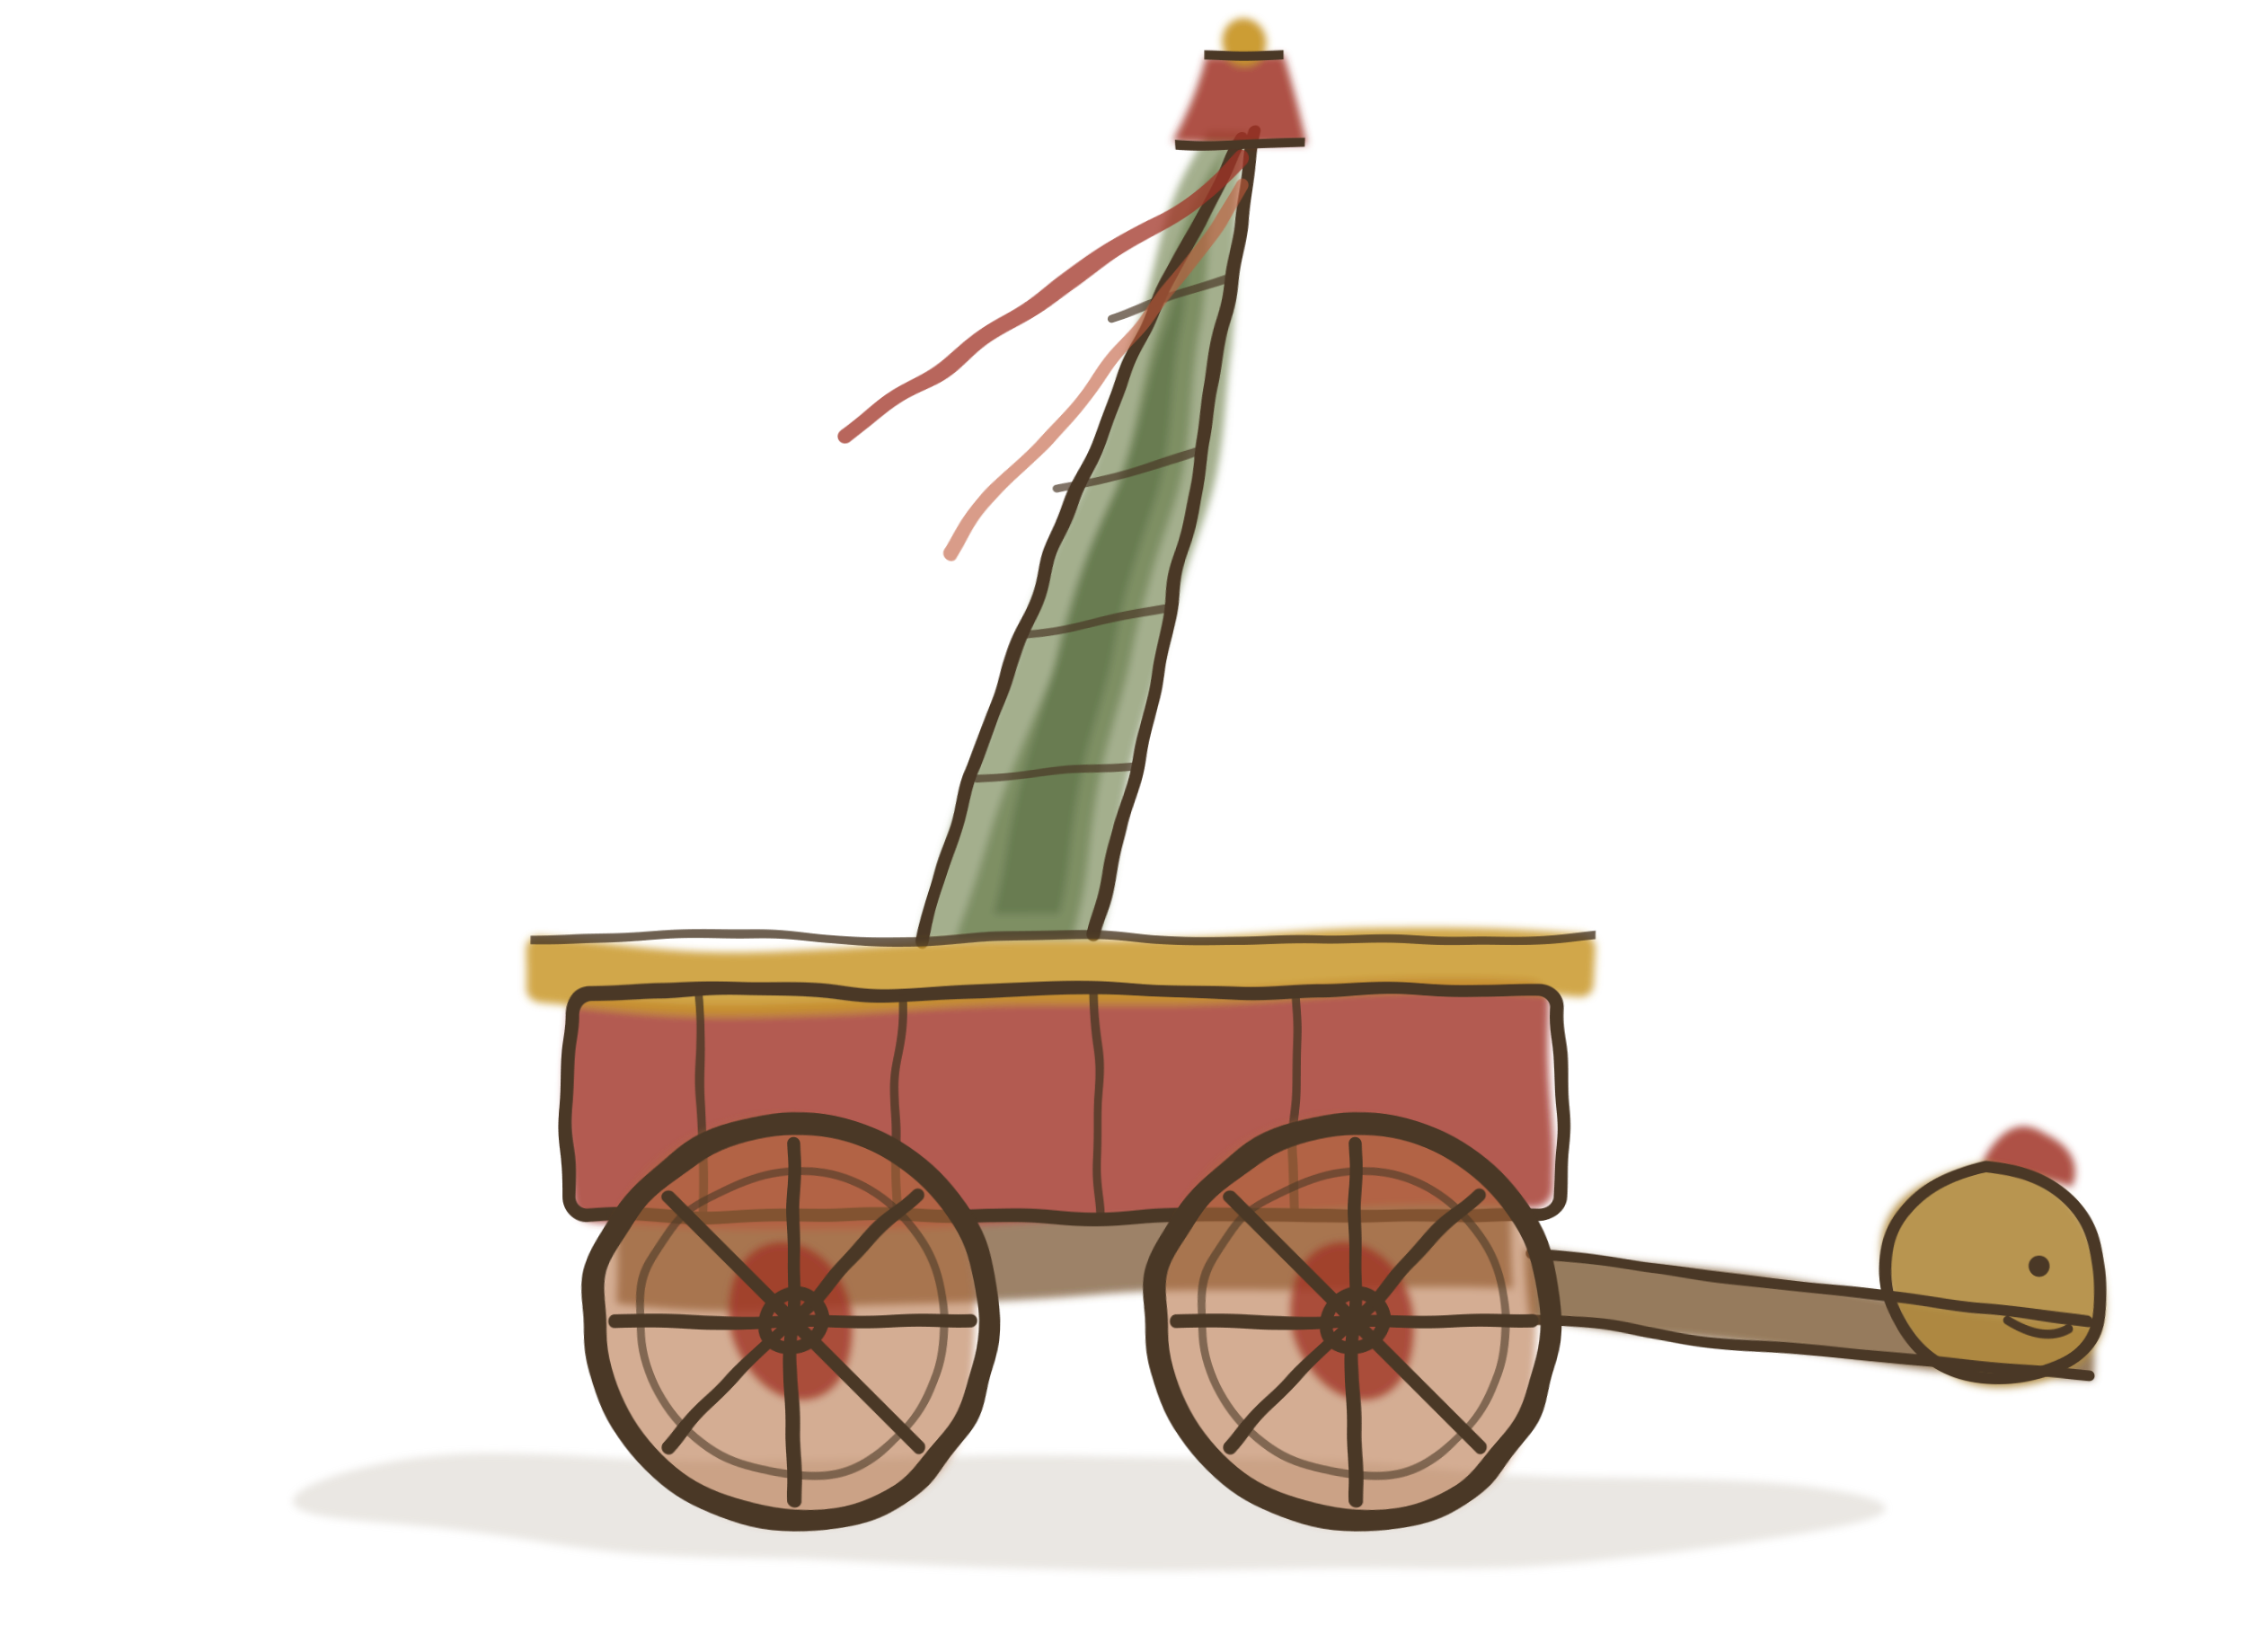
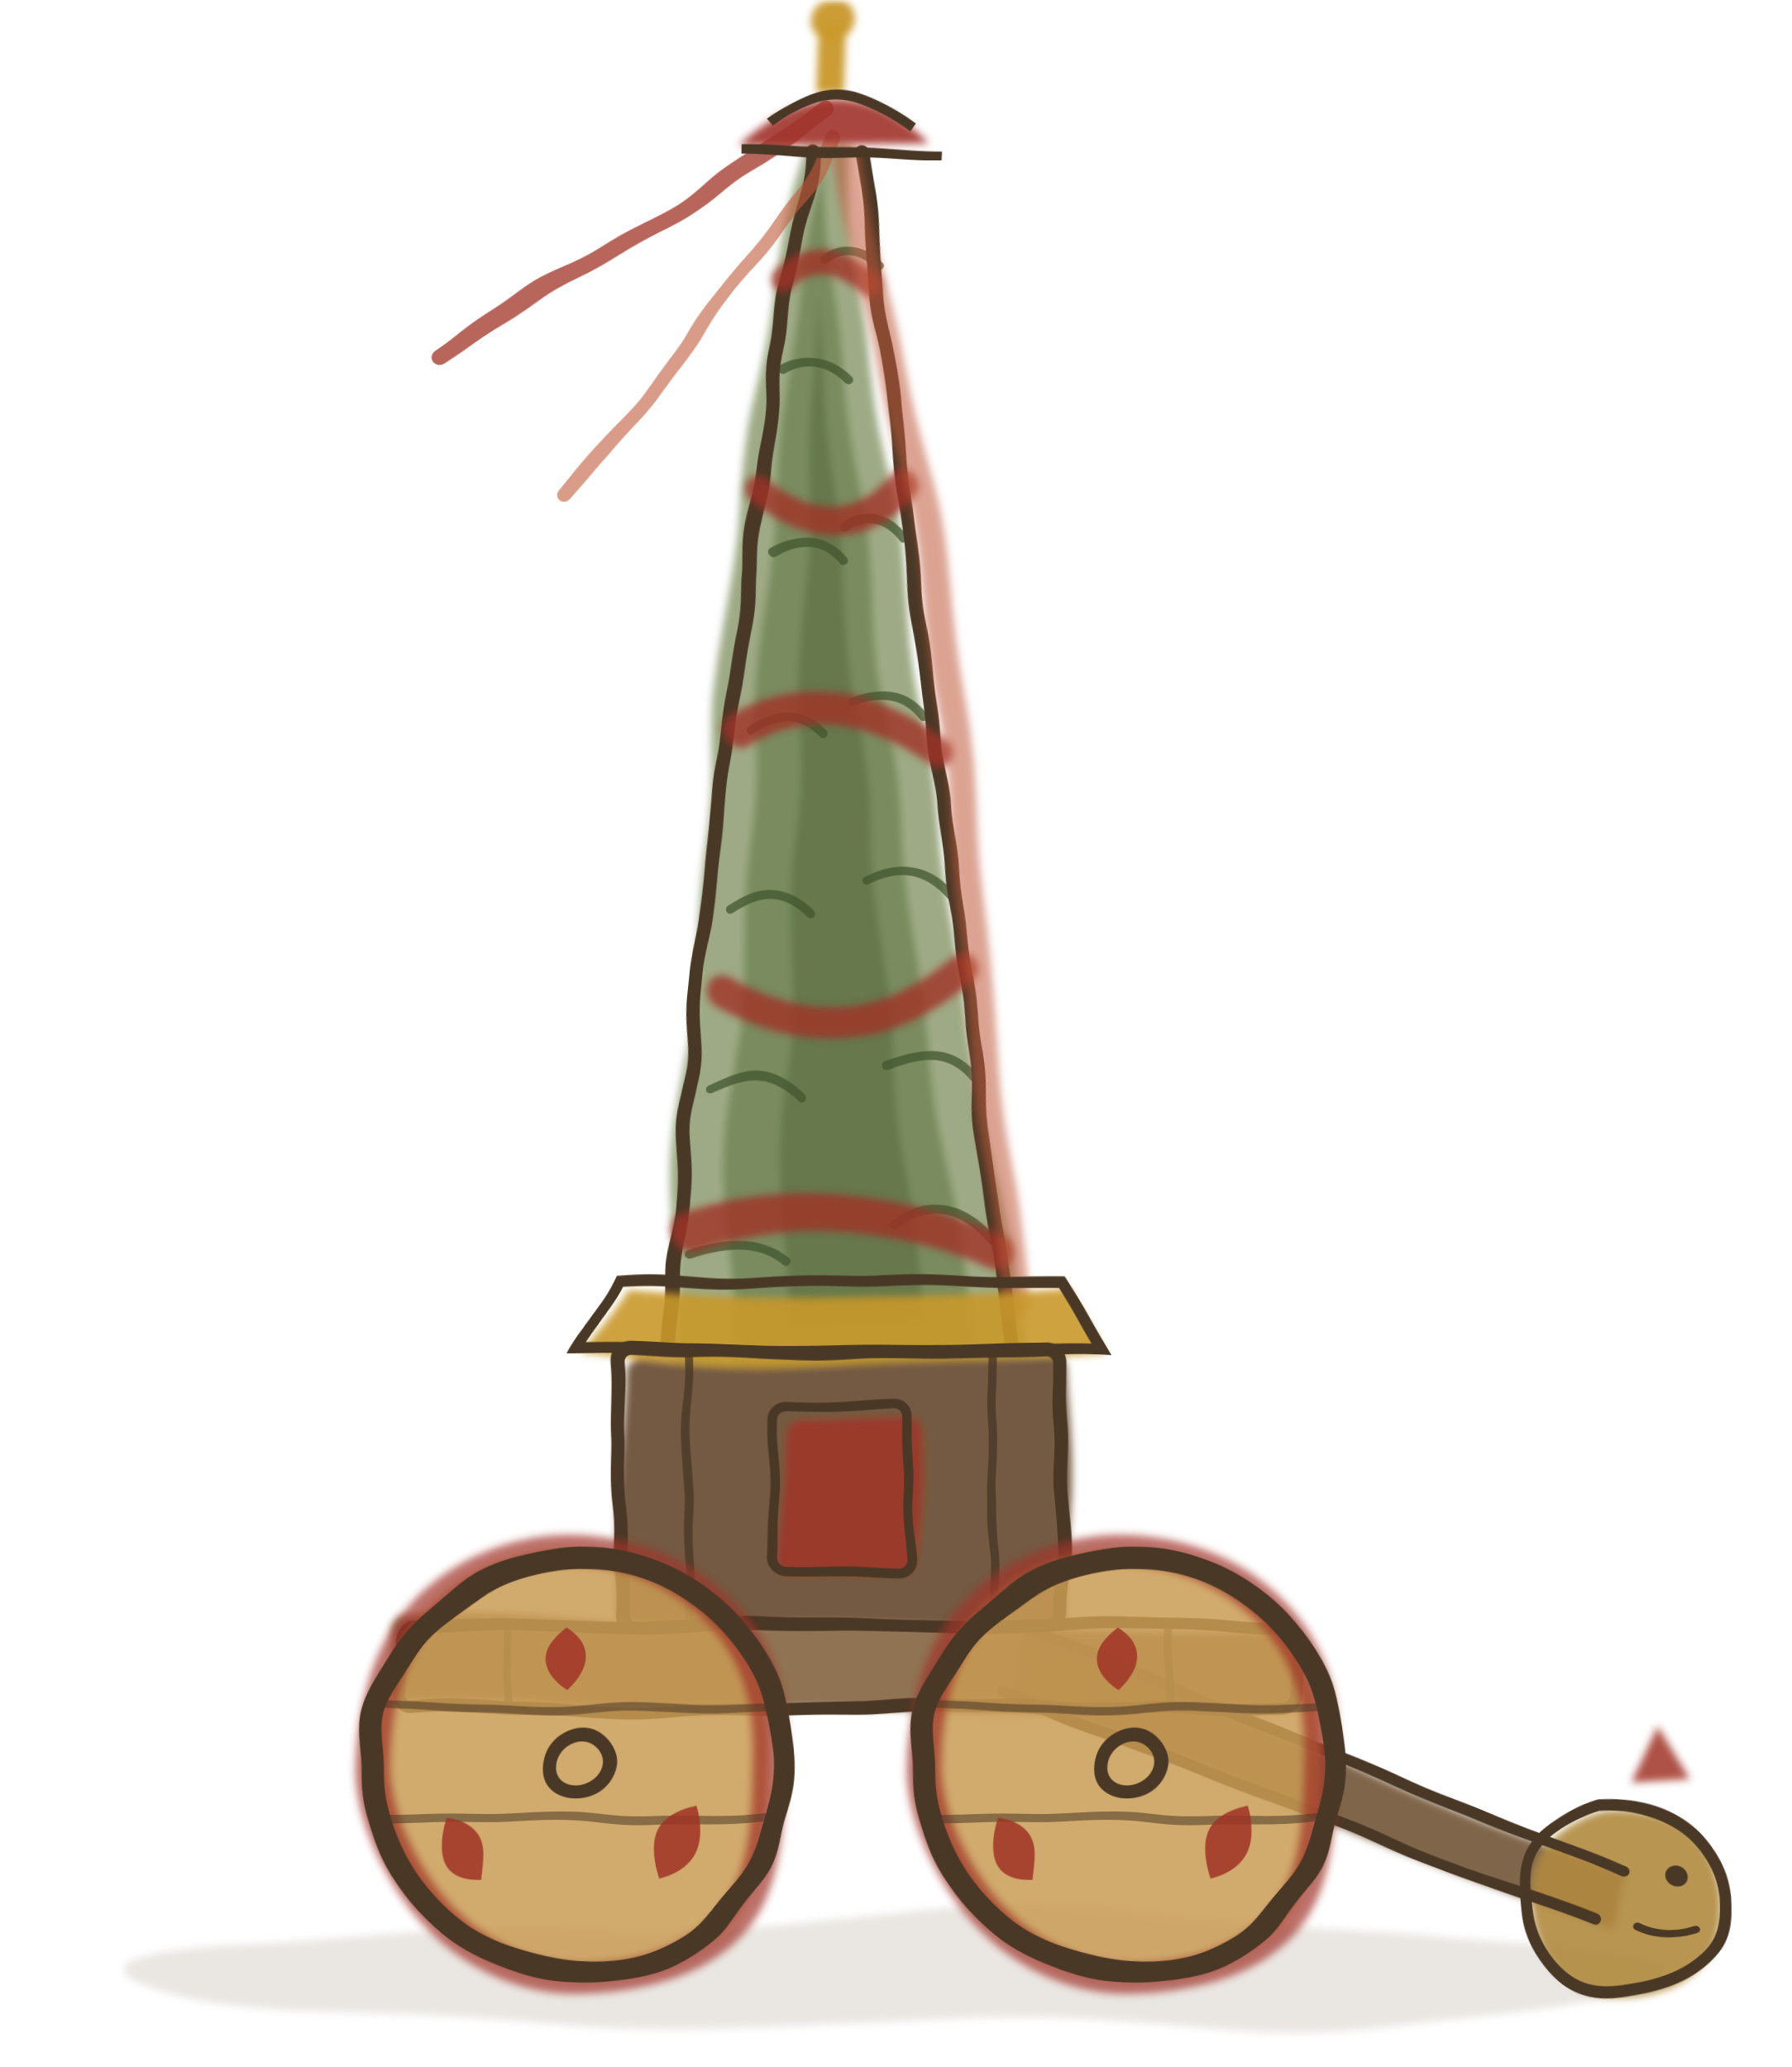
- <svg xmlns="http://www.w3.org/2000/svg" viewBox="0 0 340 250" width="340" height="250">
+ <svg xmlns="http://www.w3.org/2000/svg" viewBox="0 0 260 300" width="260" height="300">
  <defs>
    <filter id="bleed" x="-20%" y="-20%" width="140%" height="140%">
      <feTurbulence type="fractalNoise" baseFrequency="0.012 0.02" numOctaves="2" seed="7" result="n" />
      <feDisplacementMap in="SourceGraphic" in2="n" scale="9" />
      <feGaussianBlur stdDeviation="0.6" />
    </filter>
    <filter id="ink" x="-15%" y="-15%" width="130%" height="130%">
      <feTurbulence type="fractalNoise" baseFrequency="0.04 0.06" numOctaves="2" seed="11" result="n" />
      <feDisplacementMap in="SourceGraphic" in2="n" scale="2.6" />
    </filter>
  </defs>
-   <ellipse cx="165" cy="228" rx="120" ry="9" fill="#8a7a62" opacity="0.18" filter="url(#bleed)" />
+   <ellipse cx="130" cy="286" rx="112" ry="8" fill="#8a7a62" opacity="0.18" filter="url(#bleed)" />
  <g filter="url(#bleed)">
-     <path d="M138 142 L166 142 L178 96 L186 52 L189 20 L183 20 L170 55 L152 100 Z" fill="#7d8f5c" opacity="0.7" />
-     <path d="M144 142 L162 142 L174 90 L183 40 L186 22 L178 40 L162 92 Z" fill="#5f7546" opacity="0.55" />
-     <path d="M150 138 L160 138 L172 84 L181 36 L176 50 L160 96 Z" fill="#4c6238" opacity="0.4" />
+     <path d="M148 236 L236 272 L234 280 L146 246 Z" fill="#6b4c2c" opacity="0.85" />
+     <path d="M232 262 q16 0 18 13 q1 12 -11 14 q-14 2 -17 -10 q-3 -14 10 -17 Z" fill="#b08a3e" opacity="0.9" />
+     <path d="M236 258 l4 -8 l5 8 Z" fill="#a03326" opacity="0.85" />
  </g>
  <g filter="url(#ink)" stroke="#4a3826" fill="none" stroke-linecap="round">
-     <path d="M139 142 C150 108 162 68 188 21" stroke-width="2" />
-     <path d="M166 142 C174 112 182 70 190 20" stroke-width="2" />
-     <path d="M148 118 L172 116 M154 96 L177 92 M160 74 L182 68 M168 48 L186 42" stroke-width="1.2" opacity="0.7" />
+     <path d="M148 236 L236 272 M146 246 L232 279" stroke-width="1.6" />
+     <path d="M232 262 q16 0 18 13 q1 12 -11 14 q-14 2 -17 -10 q-3 -14 10 -17" stroke-width="1.7" />
+     <circle cx="243" cy="272" r="1.5" fill="#4a3826" stroke="none" />
+     <path d="M238 280 q4 2 8 0" stroke-width="1.2" />
+   </g>
+   <g filter="url(#bleed)">
+     <path d="M96 196 L148 196 L140 150 L133 104 L128 60 L124 22 L118 22 L110 62 L103 108 L98 152 Z" fill="#7d8f5c" opacity="0.75" />
+     <path d="M104 196 L140 196 L133 146 L127 96 L123 50 L121 26 L116 52 L110 100 L105 150 Z" fill="#5f7546" opacity="0.6" />
+     <path d="M112 190 L132 190 L127 138 L122 84 L120 44 L117 86 L113 140 Z" fill="#4c6238" opacity="0.45" />
+   </g>
+   <g filter="url(#ink)" stroke="#42552f" fill="none" stroke-linecap="round" stroke-width="1.3" opacity="0.75">
+     <path d="M100 182 q8 -4 14 1 M130 178 q8 -5 14 2 M103 158 q8 -4 13 1 M128 154 q8 -4 13 2 M106 132 q7 -4 12 1 M126 128 q7 -4 12 2 M109 106 q6 -4 11 1 M124 102 q6 -3 10 2 M112 80 q6 -4 10 1 M122 76 q5 -3 9 2 M114 54 q5 -3 9 1 M120 38 q4 -3 8 1" />
+   </g>
+   <g filter="url(#ink)" stroke="#4a3826" fill="none" stroke-linecap="round">
+     <path d="M97 196 C100 148 108 76 118 22" stroke-width="2" />
+     <path d="M147 196 C140 148 132 74 125 22" stroke-width="2" />
+   </g>
+   <g filter="url(#bleed)" fill="none" stroke-linecap="round">
+     <path d="M99 178 Q122 170 143 180" stroke="#a03326" stroke-width="5" opacity="0.8" />
+     <path d="M103 142 Q122 152 139 140" stroke="#a03326" stroke-width="4.6" opacity="0.8" />
+     <path d="M107 106 Q121 98 135 108" stroke="#a03326" stroke-width="4.2" opacity="0.8" />
+     <path d="M111 72 Q121 80 131 70" stroke="#a03326" stroke-width="3.8" opacity="0.8" />
+     <path d="M115 42 Q121 37 128 43" stroke="#a03326" stroke-width="3.4" opacity="0.8" />
+   </g>
+   <g filter="url(#bleed)" fill="none" stroke-linecap="round">
+     <path d="M124 24 C136 70 140 130 146 188" stroke="#c05a3a" stroke-width="4" opacity="0.55" />
  </g>
  <g filter="url(#ink)" fill="none" stroke-linecap="round">
-     <path d="M188 24 C170 40 150 48 128 66" stroke="#a03326" stroke-width="2.4" opacity="0.75" />
-     <path d="M188 28 C176 48 160 62 144 84" stroke="#c05a3a" stroke-width="2" opacity="0.6" />
+     <path d="M120 16 C102 30 84 38 64 52" stroke="#a03326" stroke-width="2.4" opacity="0.75" />
+     <path d="M121 20 C110 40 96 54 82 72" stroke="#c05a3a" stroke-width="2" opacity="0.6" />
  </g>
  <g filter="url(#bleed)">
-     <path d="M178 22 L198 22 L194 8 L182 8 Z" fill="#a03326" opacity="0.85" />
-     <circle cx="188" cy="6" r="3.4" fill="#c9982a" opacity="0.95" />
+     <path d="M108 22 L136 22 Q122 8 108 22 Z" fill="#a03326" opacity="0.9" />
+     <rect x="119" y="4" width="4" height="10" fill="#c9982a" opacity="0.95" />
+     <circle cx="121" cy="3" r="3.2" fill="#c9982a" opacity="0.95" />
  </g>
-   <path d="M178 22 L198 22 M182 8 L194 8" stroke="#4a3826" stroke-width="1.4" filter="url(#ink)" />
+   <path d="M108 22 h28 M112 18 q9 -8 20 0" stroke="#4a3826" stroke-width="1.4" fill="none" filter="url(#ink)" />
  <g filter="url(#bleed)">
-     <rect x="86" y="150" width="150" height="34" rx="3" fill="#a03326" opacity="0.8" />
-     <rect x="80" y="142" width="162" height="10" rx="2" fill="#c9982a" opacity="0.85" />
-     <rect x="92" y="184" width="138" height="12" fill="#7c5a34" opacity="0.75" />
+     <path d="M84 196 L160 196 L154 186 L90 186 Z" fill="#c9982a" opacity="0.9" />
+     <rect x="90" y="196" width="64" height="40" rx="2" fill="#5c3d20" opacity="0.85" />
+     <rect x="112" y="204" width="20" height="24" rx="2" fill="#a03326" opacity="0.85" />
  </g>
  <g filter="url(#ink)" stroke="#4a3826" fill="none">
-     <rect x="86" y="150" width="150" height="34" rx="3" stroke-width="2" />
-     <path d="M80 142 h162 M92 184 h138 M106 150 v34 M136 150 v34 M166 150 v34 M196 150 v34" stroke-width="1.3" opacity="0.8" />
+     <path d="M84 196 L160 196 L154 186 L90 186 Z" stroke-width="1.6" />
+     <rect x="90" y="196" width="64" height="40" rx="2" stroke-width="2" />
+     <rect x="112" y="204" width="20" height="24" rx="2" stroke-width="1.4" />
+     <path d="M100 196 v40 M144 196 v40" stroke-width="1.2" opacity="0.8" />
  </g>
  <g filter="url(#bleed)">
-     <path d="M232 190 L316 200 L316 208 L232 200 Z" fill="#7c5a34" opacity="0.8" />
-     <path d="M300 176 q16 2 18 16 q2 14 -12 16 q-16 2 -20 -12 q-3 -16 14 -20 Z" fill="#b08a3e" opacity="0.9" />
-     <path d="M300 176 q4 -8 10 -4 q6 3 4 8 Z" fill="#a03326" opacity="0.85" />
+     <rect x="58" y="236" width="130" height="12" rx="2" fill="#7c5a34" opacity="0.85" />
  </g>
-   <g filter="url(#ink)" stroke="#4a3826" fill="none" stroke-linecap="round">
-     <path d="M232 190 L316 200 M232 200 L316 208" stroke-width="1.6" />
-     <path d="M300 176 q16 2 18 16 q2 14 -12 16 q-16 2 -20 -12 q-3 -16 14 -20" stroke-width="1.8" />
-     <circle cx="309" cy="192" r="1.6" fill="#4a3826" stroke="none" />
-     <path d="M304 200 q5 3 9 1" stroke-width="1.3" />
+   <g filter="url(#ink)" stroke="#4a3826" fill="none">
+     <rect x="58" y="236" width="130" height="12" rx="2" stroke-width="1.8" />
+     <path d="M74 236 v12 M170 236 v12" stroke-width="1.1" opacity="0.7" />
  </g>
  <g>
-     <g transform="translate(120,200)">
+     <g transform="translate(84,256)">
      <g>
-         <animateTransform attributeName="transform" type="rotate" from="0" to="360" dur="5s" repeatCount="indefinite" />
+         <animateTransform attributeName="transform" type="rotate" from="0" to="360" dur="6s" repeatCount="indefinite" />
        <g filter="url(#bleed)">
-           <circle r="30" fill="#b06a3b" opacity="0.55" />
-           <circle r="10" fill="#a03326" opacity="0.8" />
+           <circle r="30" fill="#c99b52" opacity="0.85" />
+           <circle r="30" fill="none" stroke="#a03326" stroke-width="5" opacity="0.7" />
        </g>
        <g filter="url(#ink)" stroke="#4a3826" fill="none" stroke-linecap="round">
-           <circle r="30" stroke-width="3.4" />
-           <circle r="23" stroke-width="1.2" opacity="0.6" />
-           <path d="M0 -27 V27 M-27 0 H27 M-19 -19 L19 19 M-19 19 L19 -19" stroke-width="2" />
+           <circle r="30" stroke-width="3.2" />
+           <path d="M-29 -8 H29 M-29 8 H29" stroke-width="1.2" opacity="0.55" />
+           <path d="M-2 -20 q6 4 0 9 q-6 -4 0 -9 Z M-19 8 q7 1 5 9 q-8 0 -5 -9 Z M17 6 q2 8 -6 10 q-3 -8 6 -10 Z" fill="#a03326" stroke="none" opacity="0.85" />
          <circle r="4.5" stroke-width="2" />
        </g>
      </g>
    </g>
-     <g transform="translate(205,200)">
+     <g transform="translate(164,256)">
      <g>
-         <animateTransform attributeName="transform" type="rotate" from="0" to="360" dur="5s" repeatCount="indefinite" />
+         <animateTransform attributeName="transform" type="rotate" from="0" to="360" dur="6s" repeatCount="indefinite" />
        <g filter="url(#bleed)">
-           <circle r="30" fill="#b06a3b" opacity="0.55" />
-           <circle r="10" fill="#a03326" opacity="0.8" />
+           <circle r="30" fill="#c99b52" opacity="0.85" />
+           <circle r="30" fill="none" stroke="#a03326" stroke-width="5" opacity="0.7" />
        </g>
        <g filter="url(#ink)" stroke="#4a3826" fill="none" stroke-linecap="round">
-           <circle r="30" stroke-width="3.4" />
-           <circle r="23" stroke-width="1.2" opacity="0.6" />
-           <path d="M0 -27 V27 M-27 0 H27 M-19 -19 L19 19 M-19 19 L19 -19" stroke-width="2" />
+           <circle r="30" stroke-width="3.2" />
+           <path d="M-29 -8 H29 M-29 8 H29" stroke-width="1.2" opacity="0.55" />
+           <path d="M-2 -20 q6 4 0 9 q-6 -4 0 -9 Z M-19 8 q7 1 5 9 q-8 0 -5 -9 Z M17 6 q2 8 -6 10 q-3 -8 6 -10 Z" fill="#a03326" stroke="none" opacity="0.85" />
          <circle r="4.5" stroke-width="2" />
        </g>
      </g>
    </g>
  </g>
</svg>
